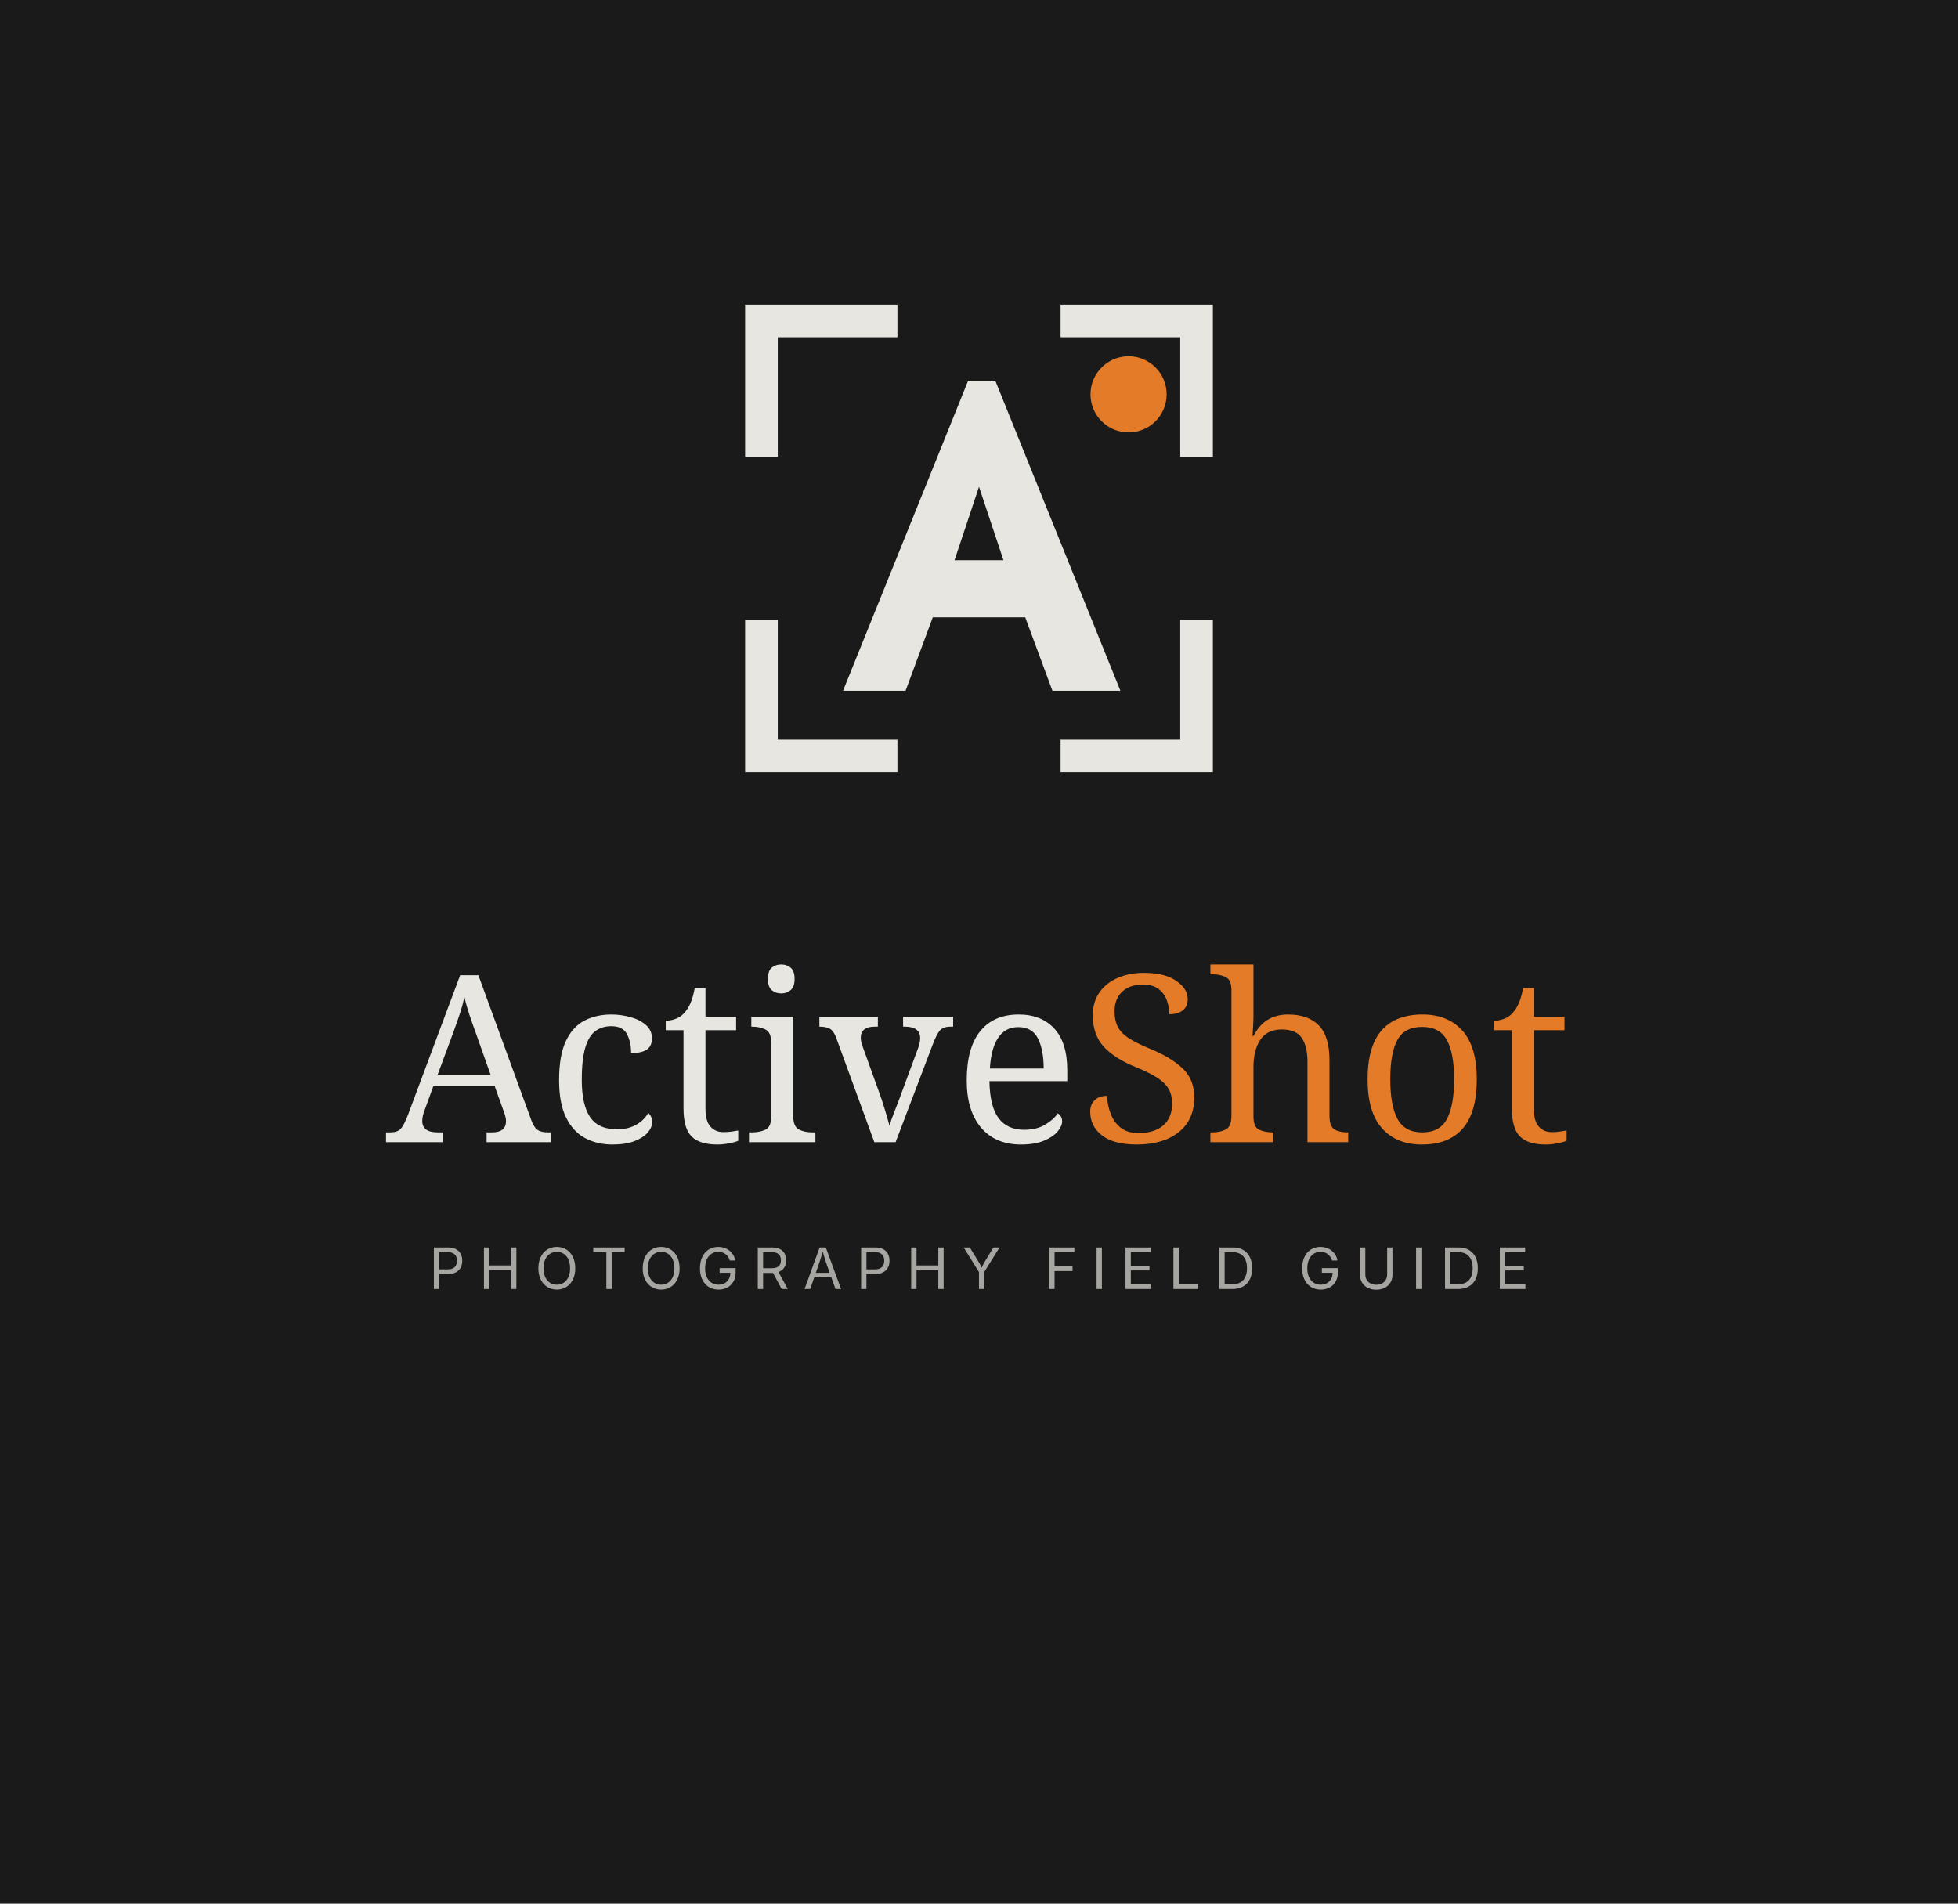
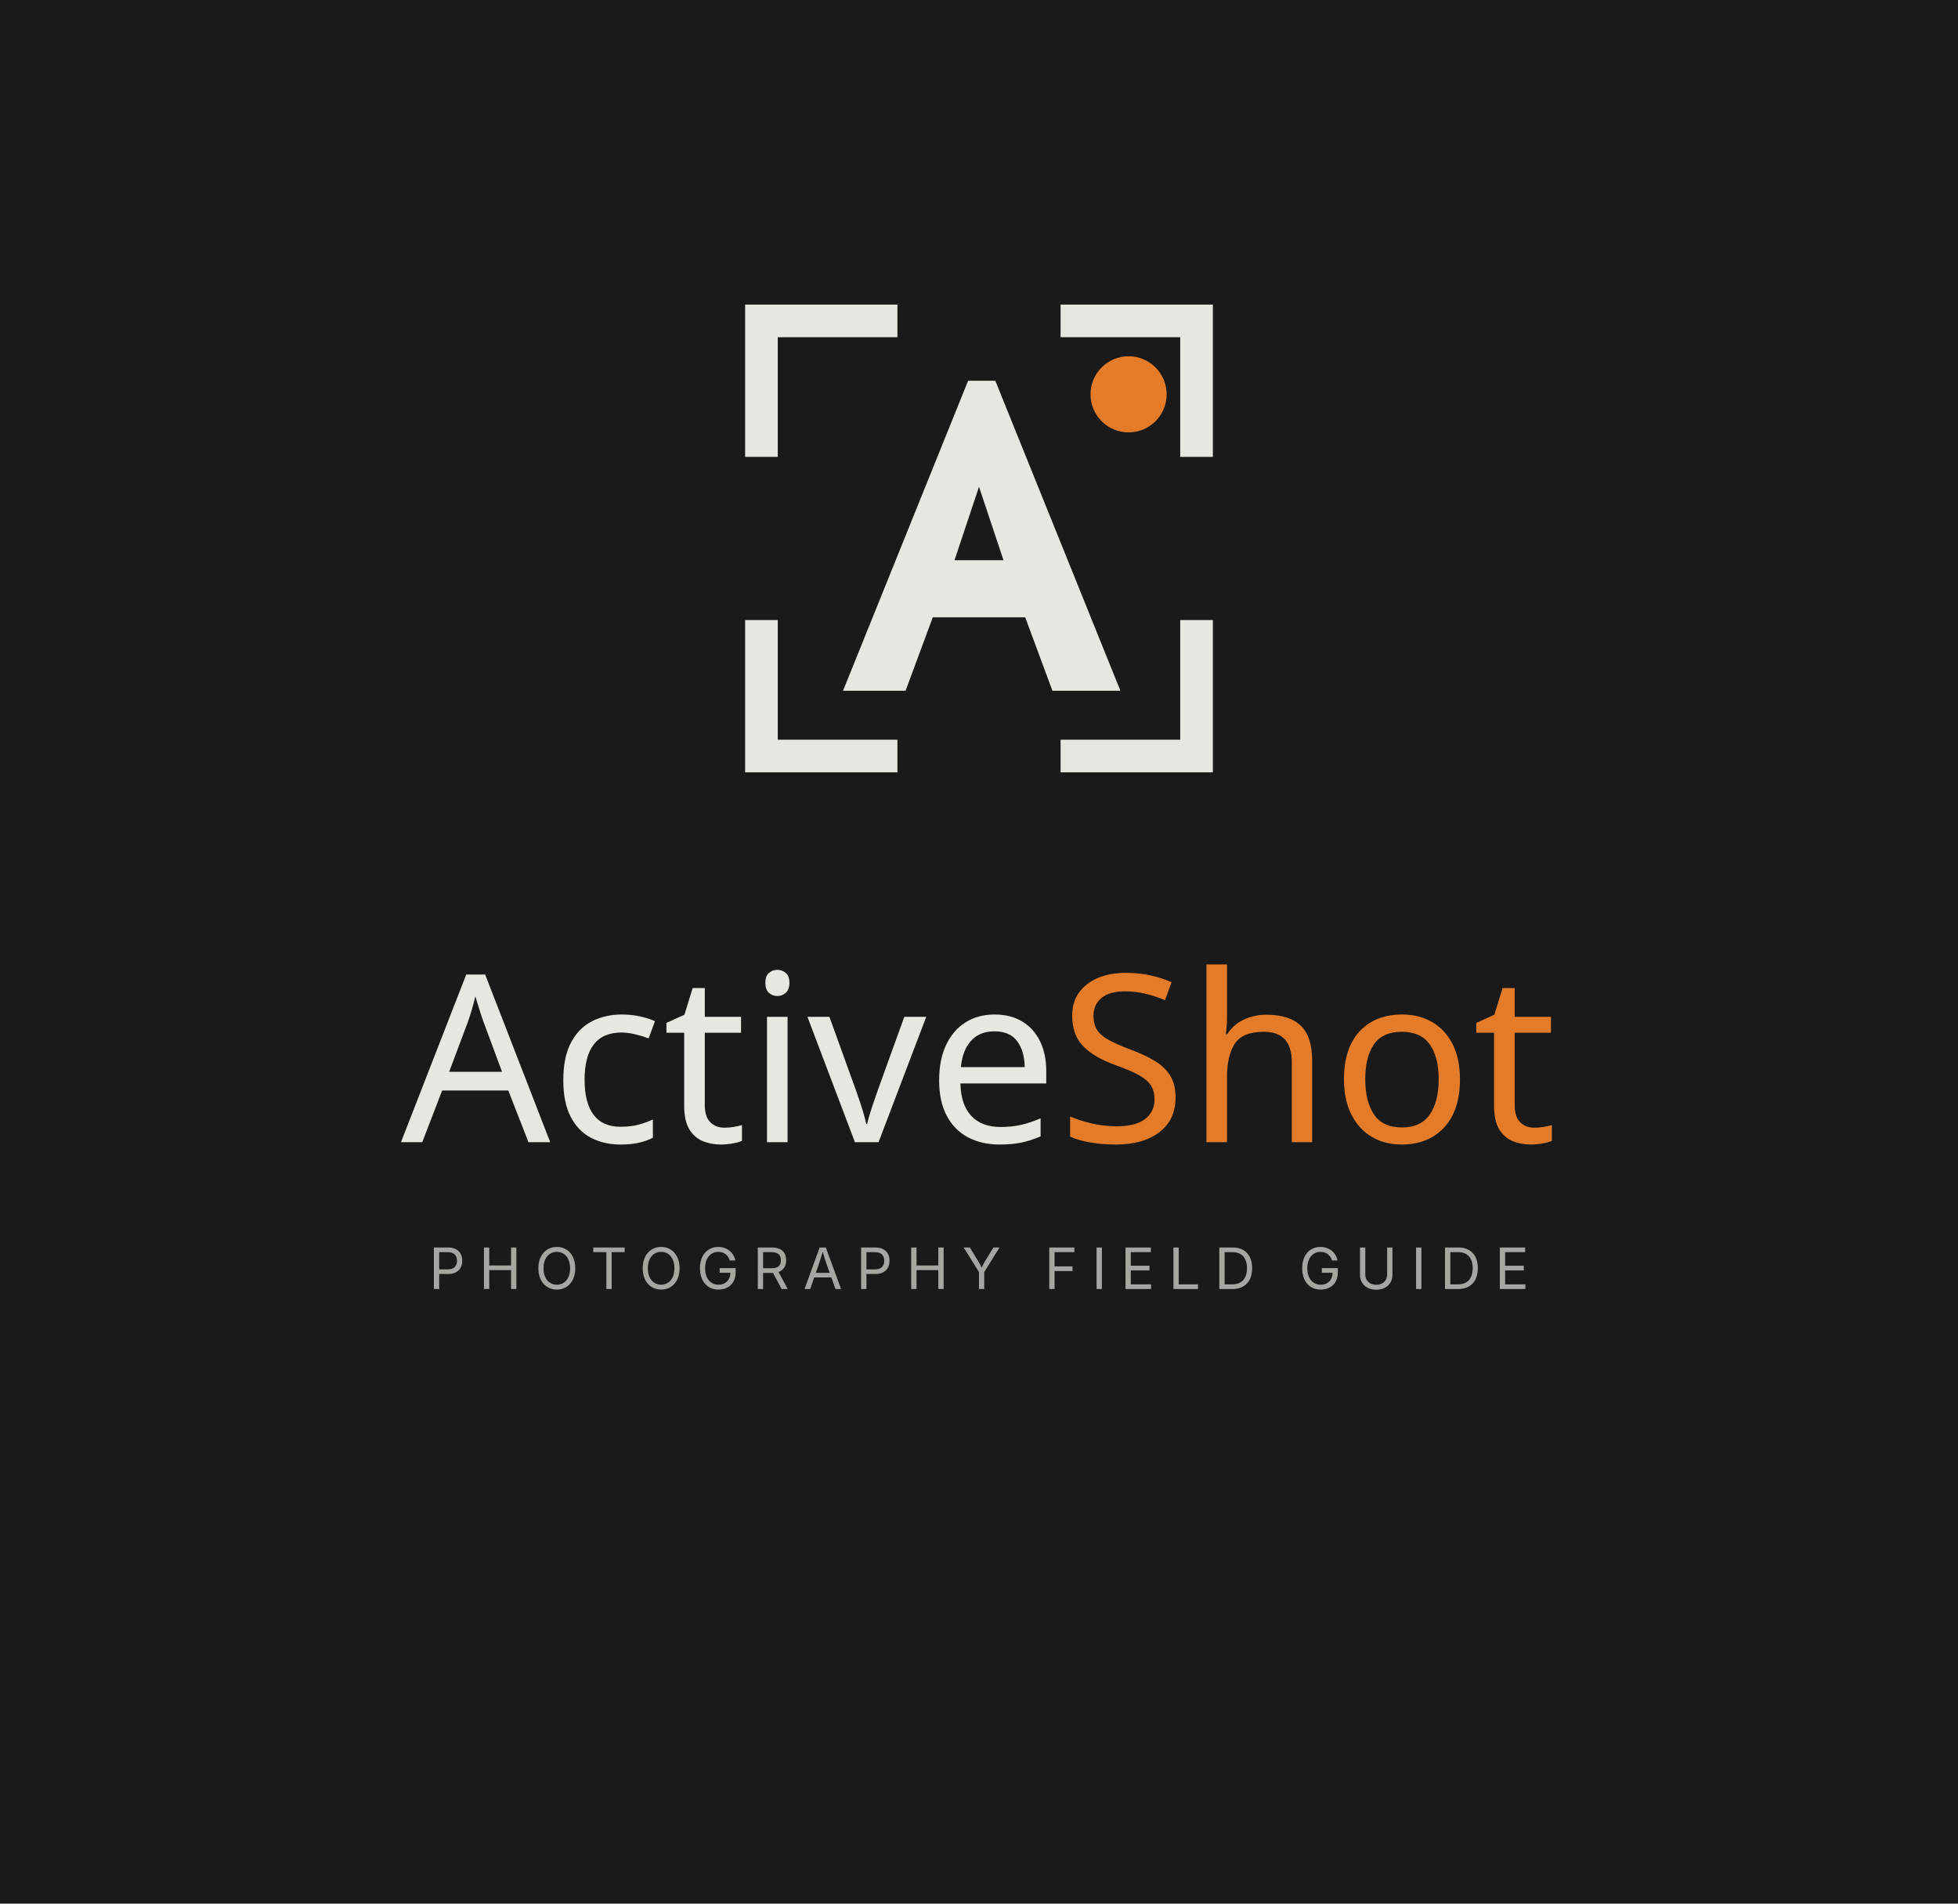
<svg xmlns="http://www.w3.org/2000/svg" width="720" height="700" viewBox="0 0 720 700" role="img" aria-label="ActiveShot logo">
  <style>@font-face{font-family:'Alfa Slab One';src:url('../../fonts/AlfaSlabOne-Regular.ttf')}@font-face{font-family:'Inter';src:url('../../fonts/Inter-Variable.ttf')}</style>
  <rect width="100%" height="100%" fill="#1A1A1A" />
  <g transform="translate(232 70) scale(1)">
    <g fill="none" stroke="#E8E6E0" stroke-width="12" stroke-linecap="square">
      <path d="M48 92V48h44" />
      <path d="M164 48h44v44" />
      <path d="M208 164v44h-44" />
      <path d="M92 208H48v-44" />
    </g>
    <path d="M78 184 124 70h10l46 114h-25l-10-27h-34l-10 27H78Zm41-48h18l-9-27-9 27Z" fill="#E8E6E0" />
    <circle cx="183" cy="75" r="14" fill="#E47B28" />
  </g>
-   <text x="360" y="420" text-anchor="middle" fill="#E8E6E0" font-family="Alfa Slab One, Georgia, serif" font-size="86">Active<tspan fill="#E47B28">Shot</tspan>
+   <text x="360" y="420" text-anchor="middle" fill="#E8E6E0" font-family="Alfa Slab One" font-size="86">Active<tspan fill="#E47B28">Shot</tspan>
  </text>
-   <text x="360" y="474" text-anchor="middle" fill="#E8E6E0" opacity=".68" font-family="Inter, Arial, sans-serif" font-size="21" letter-spacing="5">PHOTOGRAPHY FIELD GUIDE</text>
+   <text x="360" y="474" text-anchor="middle" fill="#E8E6E0" opacity=".68" font-family="Inter" font-size="21" letter-spacing="5">PHOTOGRAPHY FIELD GUIDE</text>
</svg>
